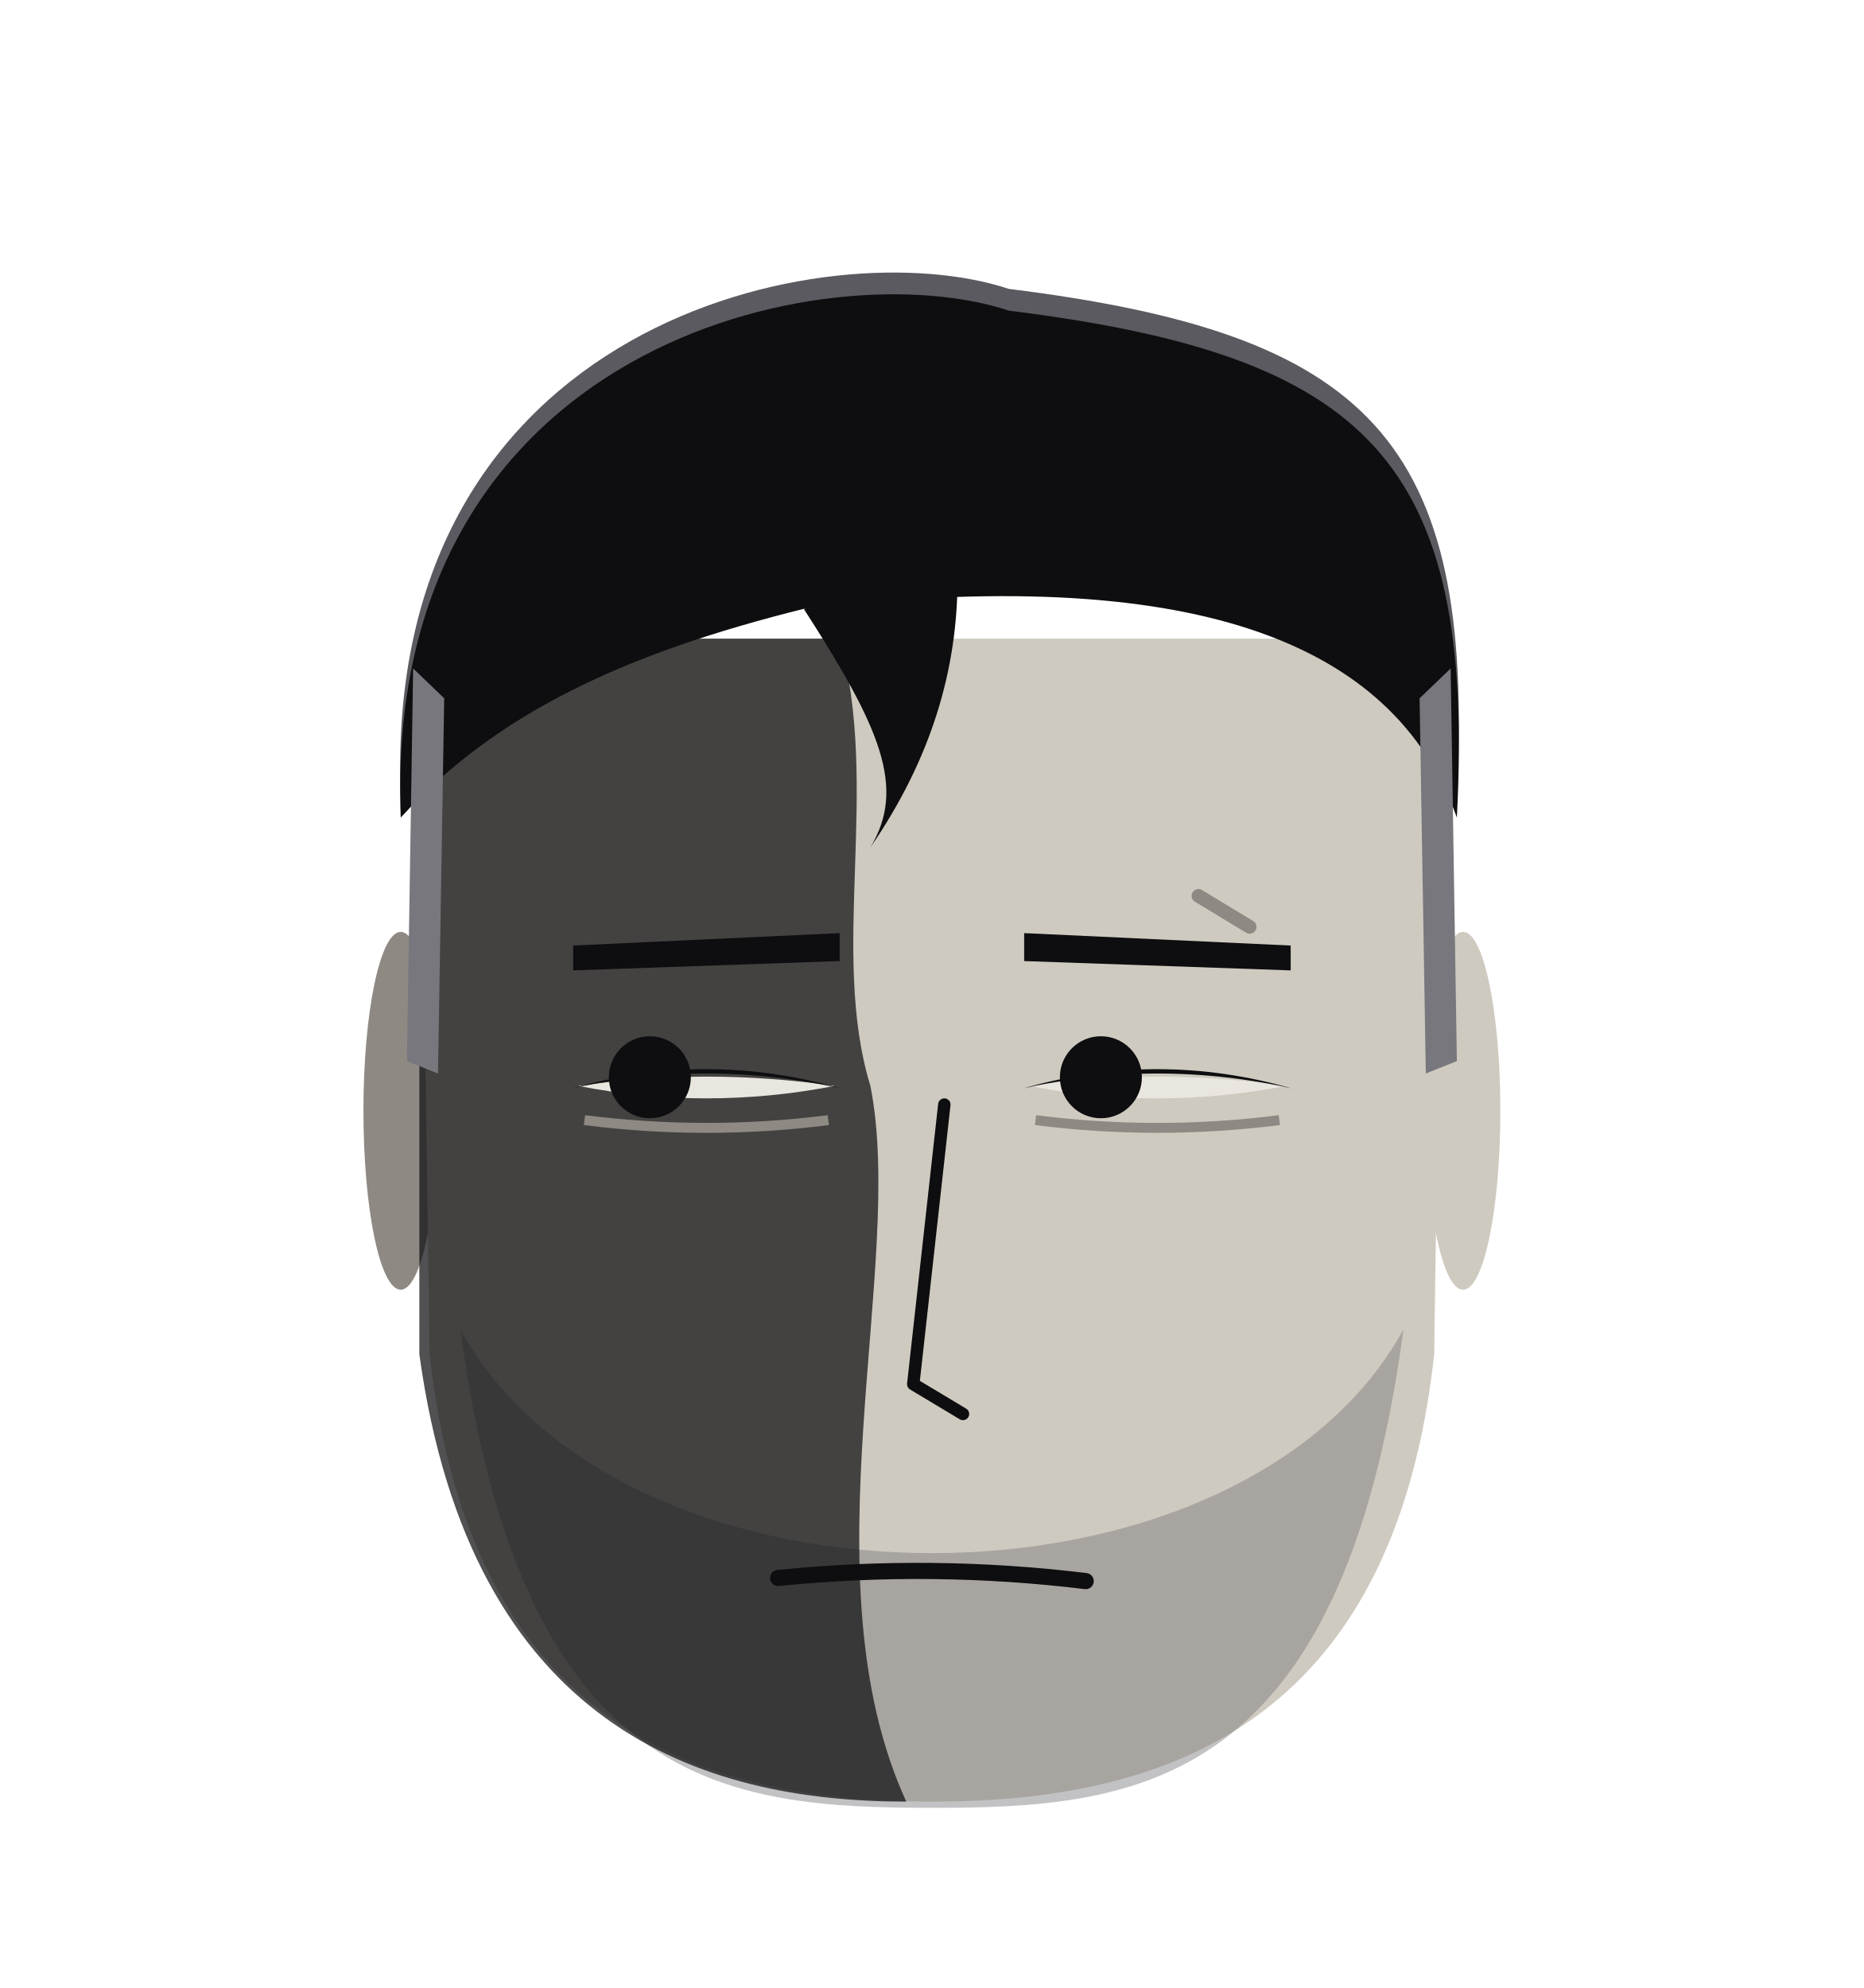
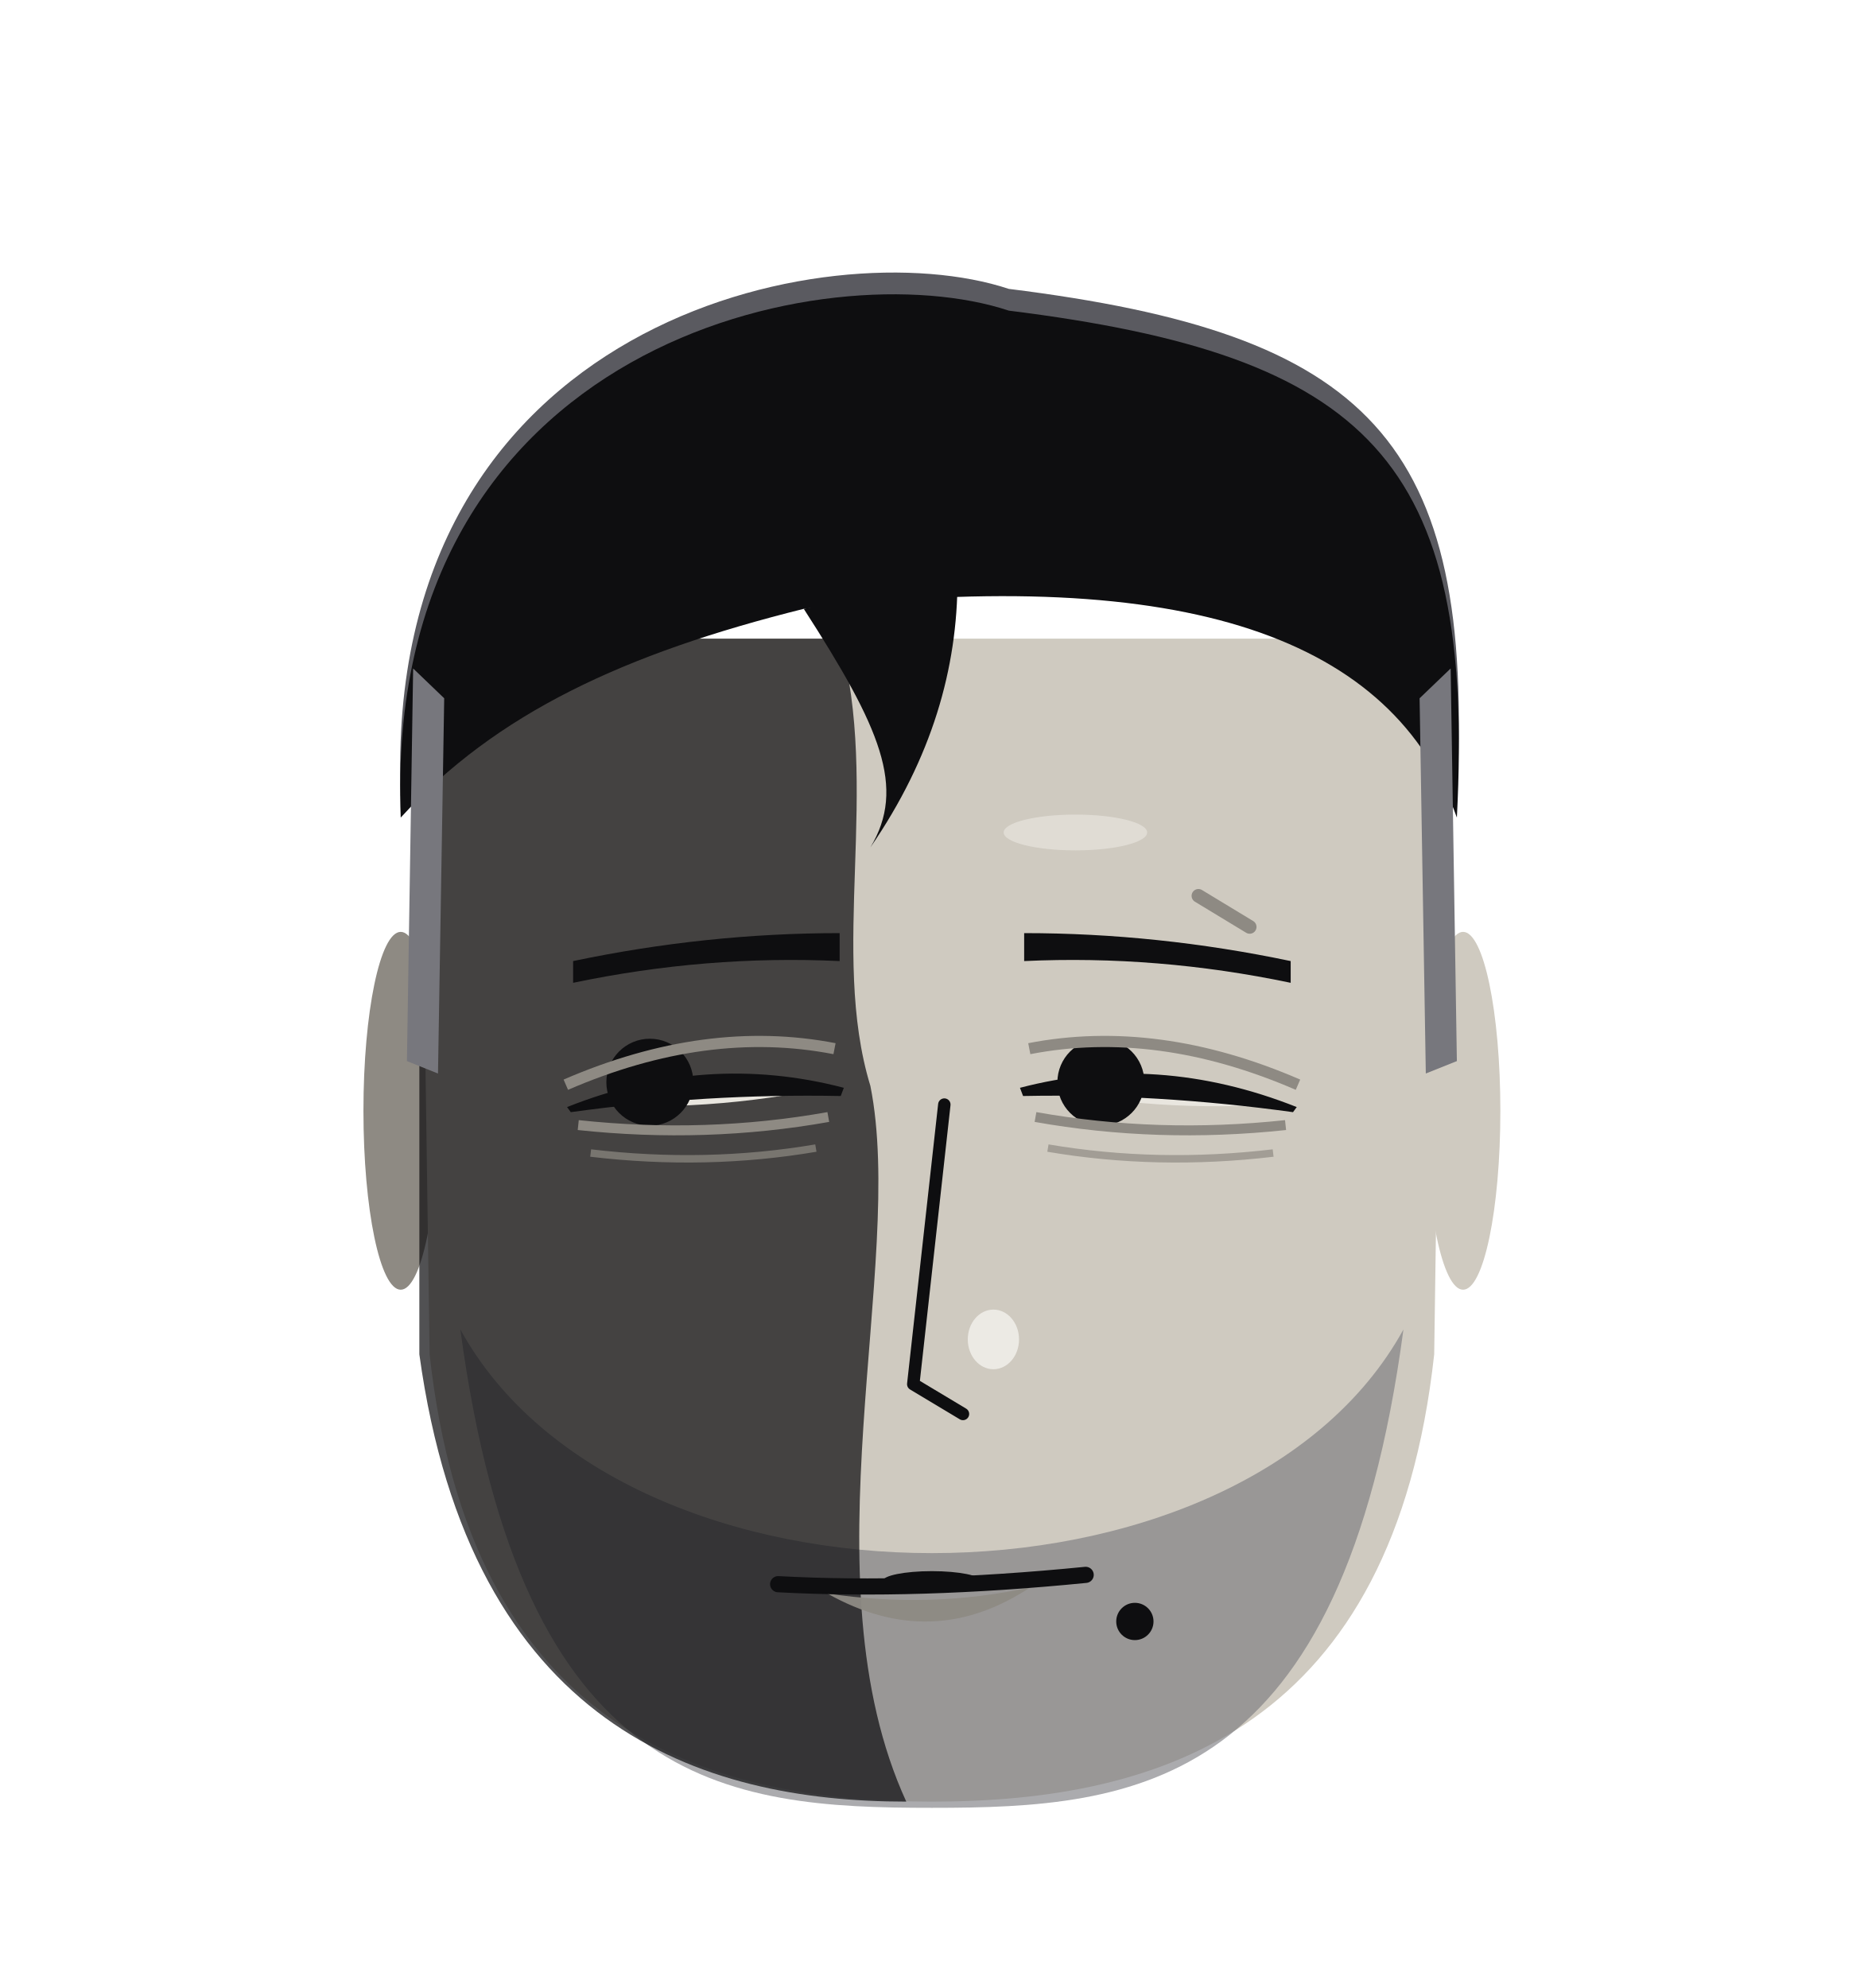
<svg xmlns="http://www.w3.org/2000/svg" viewBox="0 0 300 320" width="300" height="320">
  <g id="head">
    <g id="ears">
      <ellipse cx="64.5" cy="178.8" rx="6" ry="28.8" fill="#8E8A83" />
      <ellipse cx="235.5" cy="178.8" rx="6" ry="28.8" fill="#CFCAC0" />
    </g>
    <g id="face">
      <path d="M67.5,102.8 L69.15,218.0 C75.75,278.0 112.875,290 150,290 C187.125,290 224.25,278.0 230.85,218.0 L232.5,102.8 Z" fill="#CFCAC0" />
-       <path d="M74.1,214.0 C84.0,288 117.0,291 150,291 C183.0,291 216.0,288 225.9,214.0 C199.5,262.0 100.5,262.0 74.1,214.0 Z" fill="#77777D" opacity="0.45" />
+       <path d="M74.1,214.0 C84.0,288 117.0,291 150,291 C183.0,291 216.0,288 225.9,214.0 C199.5,262.0 100.5,262.0 74.1,214.0 Z" fill="#77777D" opacity="0.62" />
      <path d="M135.15,102.8 L67.5,102.8 L67.5,218.0 C75.75,278.0 112.875,290 145.875,290 C129.375,254.0 145.875,203.6 140.1,174.8 C133.5,153.2 141.75,126.8 135.15,102.8 Z" fill="#0E0E10" id="face-shadow" opacity="0.72" />
    </g>
    <g id="nose">
      <path d="M152,177.8 L147,222.8 L155,227.6" stroke="#0E0E10" stroke-width="2" fill="none" stroke-linejoin="round" stroke-linecap="round" />
    </g>
+     <g id="sheen">
+       <ellipse cx="159.9" cy="215.6" rx="4.125" ry="4.8" fill="#F4F2EE" opacity=".8" />
+       <ellipse cx="173.1" cy="134.0" rx="11.55" ry="2.88" fill="#F4F2EE" opacity=".45" />
+     </g>
    <g id="brows">
-       <path d="M135.15,150.2 L92.25,152.2 L92.25,156.2 L135.15,154.7 Z" fill="#0E0E10" />
-       <path d="M164.85,150.2 L207.75,152.2 L207.75,156.2 L164.85,154.7 Z" fill="#0E0E10" />
+       <path d="M135.15,150.2 Q113.7,150.2 92.25,154.7 L92.25,158.2 Q113.7,153.7 135.15,154.7 Z" fill="#0E0E10" />
+       <path d="M164.85,150.2 Q186.3,150.2 207.75,154.7 L207.75,158.2 Q186.3,153.7 164.85,154.7 Z" fill="#0E0E10" />
    </g>
    <g id="eyes">
-       <path d="M93.075,174.8 Q113.7,171.8 134.325,174.8 Q113.7,178.8 93.075,174.8 Z" fill="#E9E6DF" />
-       <circle cx="104.6" cy="173.4" r="6.6" fill="#0E0E10" />
-       <path d="M91.575,175.3 Q113.7,170.3 135.825,175.3 L135.325,175.2 Q113.7,169.0 92.075,175.2 Z" fill="#0E0E10" />
-       <path d="M94.075,180.3 Q113.7,182.8 133.325,180.3" stroke="#8E8A83" stroke-width="1.6" fill="none" />
-       <path d="M165.675,174.8 Q186.3,171.8 206.925,174.8 Q186.3,178.8 165.675,174.8 Z" fill="#E9E6DF" />
-       <circle cx="177.2" cy="173.4" r="6.6" fill="#0E0E10" />
-       <path d="M164.175,175.3 Q186.3,170.3 208.425,175.3 L207.925,175.2 Q186.3,169.0 164.675,175.2 Z" fill="#0E0E10" />
-       <path d="M166.675,180.3 Q186.3,182.8 205.925,180.3" stroke="#8E8A83" stroke-width="1.6" fill="none" />
+       <path d="M134.325,174.8 Q113.7,171.8 93.075,177.6 Q113.7,179.3 134.325,174.8 Z" fill="#E9E6DF" />
+       <circle cx="104.6" cy="174.2" r="7.0" fill="#0E0E10" />
+       <path d="M135.825,175.1 Q113.7,169.3 91.275,178.2 L91.875,179.02 Q113.7,176 135.325,176.42 Z" fill="#0E0E10" />
+       <path d="M134.325,168.8 Q113.7,164.8 91.075,174.6" stroke="#8E8A83" stroke-width="1.8" fill="none" />
+       <path d="M133.325,179.8 Q113.7,183.3 93.075,181.1" stroke="#8E8A83" stroke-width="1.6" fill="none" />
+       <path d="M131.325,184.8 Q113.7,187.8 95.075,185.6" stroke="#8E8A83" stroke-width="1.2" fill="none" opacity=".7" />
+       <path d="M165.675,174.8 Q186.3,171.8 206.925,177.6 Q186.3,179.3 165.675,174.8 Z" fill="#E9E6DF" />
+       <circle cx="177.2" cy="174.2" r="7.0" fill="#0E0E10" />
+       <path d="M164.175,175.1 Q186.3,169.3 208.725,178.2 L208.125,179.02 Q186.3,176 164.675,176.42 Z" fill="#0E0E10" />
+       <path d="M165.675,168.8 Q186.3,164.8 208.925,174.6" stroke="#8E8A83" stroke-width="1.8" fill="none" />
+       <path d="M166.675,179.8 Q186.3,183.3 206.925,181.1" stroke="#8E8A83" stroke-width="1.6" fill="none" />
+       <path d="M168.675,184.8 Q186.3,187.8 204.925,185.6" stroke="#8E8A83" stroke-width="1.2" fill="none" opacity=".7" />
    </g>
    <g id="mouth">
-       <path d="M125.25,254.0 Q150,251.5 174.75,254.5" stroke="#0E0E10" stroke-width="2.6" fill="none" stroke-linecap="round" />
+       <path d="M133.17,256.5 Q150,266.0 165.84,255.5 Q150,259.0 133.17,256.5 Z" fill="#8E8A83" opacity=".95" />
+       <ellipse cx="150" cy="254.5" rx="7.92" ry="1.6" fill="#0E0E10" />
+       <path d="M125.25,255.0 Q147.525,256.2 174.75,253.5" stroke="#0E0E10" stroke-width="2.6" fill="none" stroke-linecap="round" />
+       <circle id="mole" cx="182.67" cy="261.0" r="3" fill="#0E0E10" />
    </g>
    <path id="scar" d="M192.9,144.2 L201.15,149.2" stroke="#8E8A83" stroke-width="2.2" stroke-linecap="round" />
    <g id="hair">
      <path d="M64.5,131.6 C61.5,54.8 133.5,40.4 162.375,50 C220.125,57.2 237.5,74.0 234.5,131.6 C224.25,102.8 191.25,90.8 129.375,98.0 C100.5,105.2 79.875,114.8 64.5,131.6 Z" fill="#5A5A60" transform="translate(0 -3.5)" />
      <path d="M64.5,131.6 C61.5,54.8 133.5,40.4 162.375,50 C220.125,57.2 237.5,74.0 234.5,131.6 C224.25,102.8 191.25,90.8 129.375,98.0 C100.5,105.2 79.875,114.8 64.5,131.6 Z" fill="#0E0E10" />
      <path d="M129.375,98.0 C141.75,117.2 145.875,126.8 140.1,136.4 C150,122.0 154.125,107.6 154.125,93.2 Z" fill="#0E0E10" />
      <path d="M66.5,107.6 L71.5,112.4 L70.5,172.8 L65.5,170.8 Z" fill="#77777D" />
      <path d="M233.5,107.6 L228.5,112.4 L229.5,172.8 L234.5,170.8 Z" fill="#77777D" />
    </g>
  </g>
</svg>
